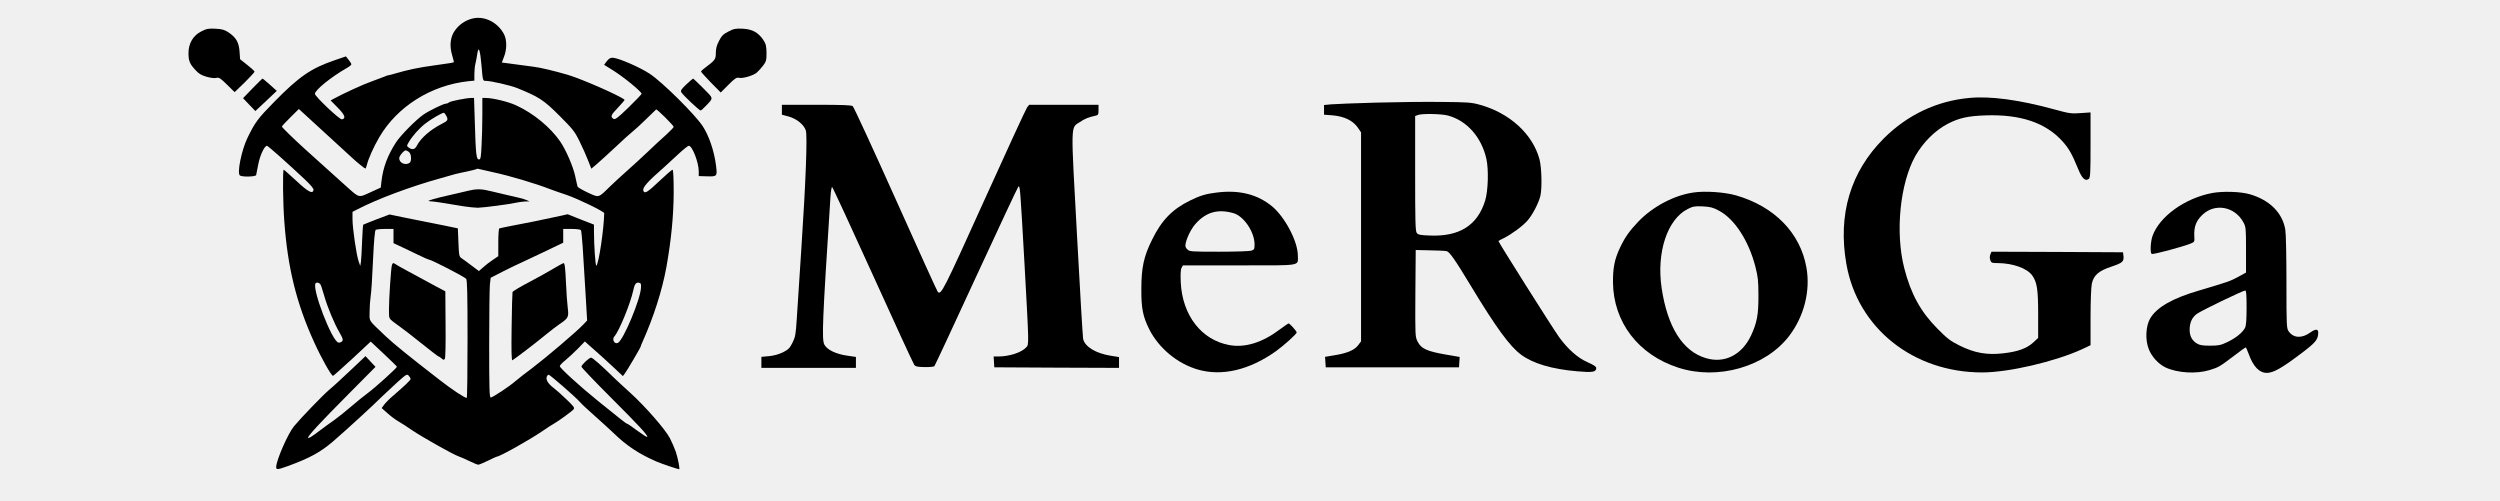
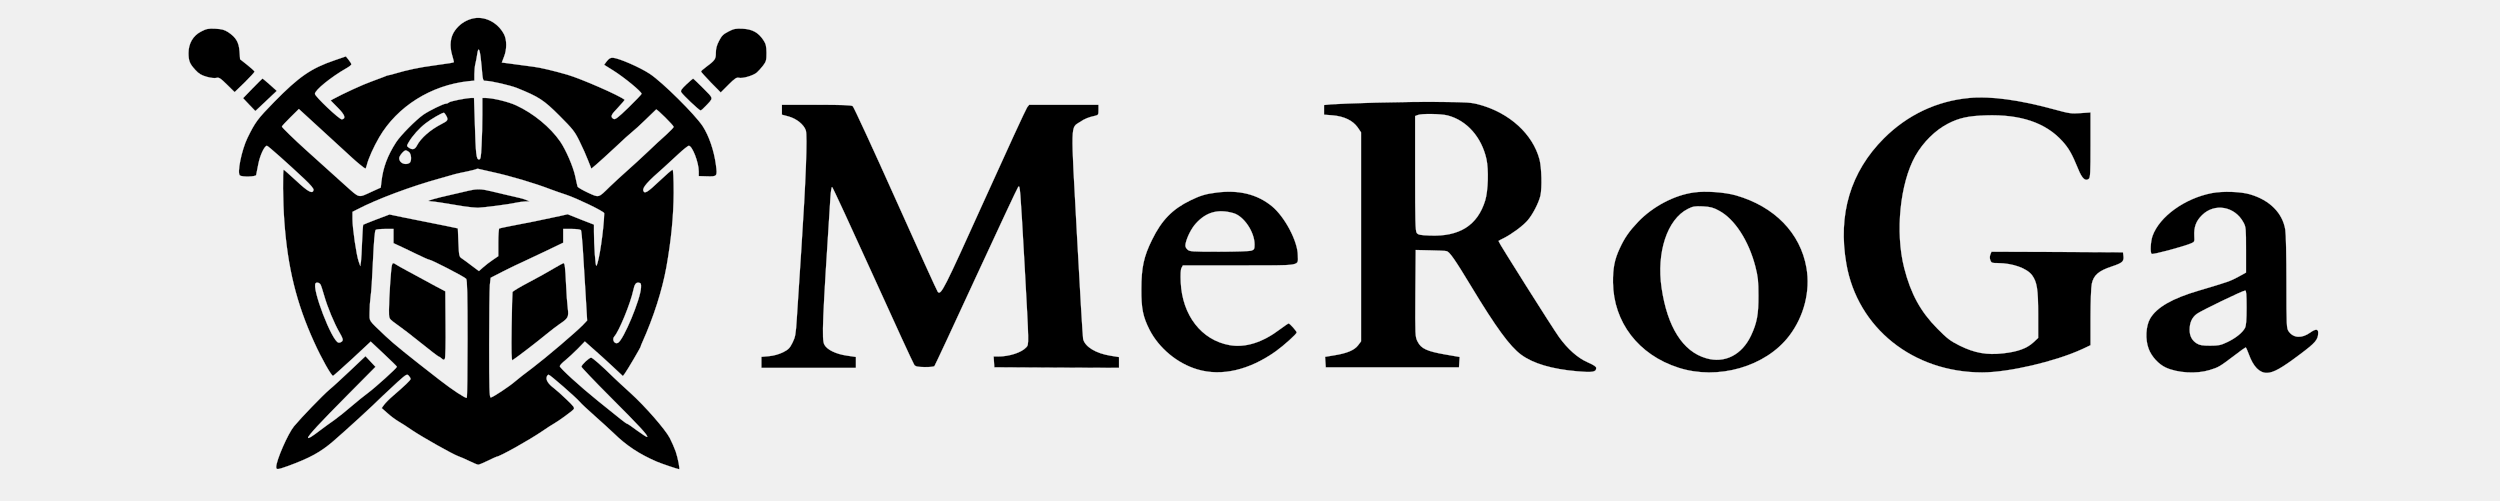
- <svg xmlns="http://www.w3.org/2000/svg" version="1.0" width="250pt" height="50pt" viewBox="0 0 1920 439" preserveAspectRatio="xMidYMid meet">
-   <g transform="translate(0,439) scale(0.1,-0.1)" fill="#000000" stroke="none">
+ <svg xmlns="http://www.w3.org/2000/svg" version="1.0" width="250pt" height="50pt" viewBox="0 0 1920 439" preserveAspectRatio="xMidYMid meet" stroke="white" stroke-width="16">
+   <g transform="translate(0,439) scale(0.1,-0.1)" fill="#000000" stroke="white" stroke-width="2">
    <path d="M2768 4226 c-61 -17 -111 -51 -149 -104 -40 -55 -49 -133 -25 -214 9 -31 16 -59 16 -62 0 -6 -19 -9 -185 -32 -116 -15 -228 -39 -329 -69 -26 -8 -53 -15 -58 -15 -6 0 -24 -6 -41 -14 -18 -7 -68 -26 -112 -42 -67 -23 -248 -106 -334 -153 l-23 -13 62 -63 c63 -63 75 -96 37 -103 -20 -4 -237 202 -237 224 0 33 142 148 277 225 24 13 43 29 43 34 0 6 -11 24 -24 40 l-24 30 -99 -34 c-208 -71 -313 -144 -530 -365 -148 -151 -167 -178 -235 -316 -53 -110 -94 -314 -66 -331 21 -14 138 -11 142 4 2 6 10 50 19 96 15 78 54 161 76 161 9 0 182 -154 329 -292 54 -51 82 -84 80 -96 -7 -38 -48 -17 -152 81 -58 53 -107 97 -110 97 -10 0 -7 -294 5 -450 29 -407 106 -722 262 -1064 63 -140 151 -296 166 -296 4 0 79 68 169 150 l162 151 115 -108 c63 -59 115 -110 115 -113 0 -11 -192 -184 -253 -229 -32 -23 -97 -76 -145 -117 -48 -42 -116 -96 -152 -122 -36 -25 -90 -64 -120 -87 -77 -59 -110 -79 -110 -68 0 18 101 127 347 375 l245 247 -44 47 -44 47 -130 -123 c-71 -67 -154 -144 -186 -170 -59 -50 -250 -248 -312 -323 -54 -66 -156 -300 -156 -357 0 -26 11 -25 106 9 190 70 282 120 394 216 116 100 351 315 436 400 28 27 87 82 131 122 76 68 82 71 97 54 9 -10 16 -22 16 -28 0 -11 -53 -61 -154 -148 -32 -27 -67 -63 -79 -79 l-21 -29 50 -44 c27 -25 69 -56 94 -71 25 -14 81 -50 124 -80 96 -64 350 -207 403 -227 21 -7 66 -27 101 -44 34 -17 69 -31 76 -31 8 0 46 16 85 35 39 19 73 35 76 35 26 0 282 143 404 226 39 27 84 56 99 64 41 23 158 108 173 126 11 14 3 25 -62 87 -41 40 -92 85 -112 100 -48 36 -70 71 -62 97 3 11 11 20 17 20 12 0 240 -199 273 -238 12 -15 71 -70 130 -122 59 -52 135 -122 169 -154 111 -109 227 -185 381 -251 38 -16 182 -65 193 -65 8 0 -10 95 -30 155 -12 33 -35 87 -52 119 -40 76 -213 275 -346 396 -58 52 -123 113 -145 134 -109 107 -188 176 -200 176 -17 0 -85 -63 -85 -80 0 -6 114 -126 254 -266 253 -253 334 -340 323 -350 -3 -3 -42 22 -87 55 -45 34 -85 61 -89 61 -8 0 -52 35 -256 200 -160 129 -335 289 -335 305 0 7 21 30 48 51 26 21 75 67 110 102 l62 64 72 -64 c40 -34 115 -103 167 -151 l95 -89 18 24 c19 25 138 227 138 235 0 3 6 19 14 36 100 223 175 458 212 662 43 241 63 452 64 653 0 133 -4 202 -10 202 -6 0 -58 -45 -116 -100 -103 -98 -129 -114 -140 -86 -11 28 34 79 181 207 27 24 84 77 127 117 42 39 83 72 91 72 30 0 87 -146 87 -225 l0 -41 68 -2 c95 -3 96 -2 83 100 -17 127 -61 255 -116 340 -67 102 -354 387 -465 460 -86 57 -268 136 -322 141 -23 1 -35 -5 -55 -30 l-24 -32 77 -48 c98 -61 256 -191 252 -207 -2 -6 -54 -61 -116 -121 -92 -89 -116 -107 -130 -99 -30 19 -24 34 39 99 34 36 60 67 58 69 -43 37 -382 185 -502 220 -120 35 -244 64 -297 70 -30 4 -84 11 -120 16 -36 5 -86 12 -112 15 l-47 6 19 50 c26 64 26 148 1 197 -56 108 -176 167 -283 138z m85 -415 c11 -131 11 -131 37 -131 46 0 214 -39 275 -63 192 -78 233 -104 371 -242 118 -118 135 -139 177 -225 26 -52 60 -128 75 -168 l29 -73 44 37 c24 20 98 88 165 150 66 63 134 124 151 137 16 12 69 60 117 107 48 47 89 87 92 89 6 6 154 -141 154 -153 0 -5 -30 -36 -67 -70 -38 -33 -111 -101 -163 -151 -52 -49 -133 -124 -180 -165 -47 -41 -114 -104 -150 -138 -104 -102 -93 -99 -194 -53 -47 22 -88 46 -90 53 -2 7 -12 49 -21 93 -18 83 -81 229 -131 302 -86 125 -235 248 -387 318 -69 32 -206 65 -268 65 l-29 0 0 -148 c0 -82 -3 -204 -7 -270 -5 -106 -8 -122 -23 -122 -23 0 -28 47 -36 323 l-7 217 -26 0 c-46 -1 -184 -29 -194 -39 -6 -6 -18 -11 -27 -11 -21 0 -144 -60 -197 -96 -65 -45 -202 -183 -241 -244 -74 -115 -114 -220 -128 -344 l-6 -53 -77 -35 c-124 -57 -105 -61 -233 53 -180 163 -288 260 -353 318 -95 86 -205 192 -205 200 0 3 33 40 74 80 l75 74 48 -44 c65 -59 378 -346 419 -384 38 -36 111 -95 117 -95 3 0 8 12 12 28 14 59 60 161 110 247 158 270 455 457 783 492 l52 5 0 57 c0 31 4 72 9 91 5 19 12 57 16 84 11 80 26 40 38 -103z m-309 -439 c18 -34 13 -43 -41 -70 -100 -51 -183 -124 -218 -191 -17 -34 -40 -39 -71 -17 -19 14 -19 15 0 48 32 55 93 123 148 165 50 39 144 93 160 93 4 0 14 -13 22 -28z m-329 -316 c23 -17 26 -83 5 -97 -38 -23 -90 1 -90 42 0 20 41 69 58 69 4 0 17 -6 27 -14z m730 -176 c158 -34 373 -98 516 -153 35 -13 94 -34 132 -46 97 -32 337 -148 337 -163 -3 -141 -47 -439 -69 -461 -8 -8 -21 179 -21 298 l0 63 -116 45 -115 46 -62 -14 c-121 -27 -336 -71 -447 -91 -46 -9 -88 -18 -92 -20 -4 -3 -8 -59 -8 -124 l0 -119 -47 -32 c-27 -18 -65 -47 -86 -66 l-37 -33 -63 47 c-34 27 -74 55 -87 64 -24 16 -25 22 -30 140 l-5 124 -110 23 c-60 12 -144 29 -185 37 -41 8 -127 25 -190 38 l-115 24 -114 -43 c-62 -24 -115 -45 -117 -47 -2 -2 -7 -69 -10 -148 -3 -79 -7 -160 -10 -179 l-6 -35 -14 40 c-20 57 -54 292 -54 369 l0 66 43 22 c168 88 466 200 727 272 52 15 111 31 130 37 19 5 68 16 109 24 41 9 77 18 80 21 3 3 15 3 26 -1 11 -3 61 -14 110 -25z m-865 -562 l0 -63 43 -20 c23 -10 91 -43 151 -72 59 -29 113 -53 119 -53 19 0 312 -151 325 -168 9 -12 12 -134 12 -528 0 -282 -3 -515 -7 -517 -10 -6 -125 69 -238 157 -281 218 -400 314 -475 385 -156 149 -140 124 -140 210 0 42 4 103 9 136 6 33 15 177 21 320 8 173 16 262 24 267 6 4 44 8 84 8 l72 0 0 -62z m1646 51 c3 -6 10 -73 15 -148 4 -75 15 -250 24 -390 l15 -255 -37 -39 c-63 -65 -323 -286 -443 -377 -63 -47 -130 -99 -149 -116 -52 -46 -201 -144 -217 -144 -12 0 -14 74 -14 464 0 254 3 491 6 525 l7 62 111 57 c61 31 136 67 166 80 30 14 124 58 208 98 l152 73 0 61 0 60 74 0 c44 0 78 -5 82 -11z m-2286 -479 c5 -8 18 -51 31 -95 29 -102 89 -246 135 -325 29 -50 33 -64 23 -76 -7 -8 -21 -14 -32 -12 -57 9 -239 483 -200 522 11 10 35 3 43 -14z m2813 -25 c-4 -101 -153 -458 -202 -485 -30 -16 -56 29 -32 56 41 44 142 291 166 404 11 54 24 72 48 68 19 -3 22 -9 20 -43z" />
    <path d="M2735 2715 c-27 -7 -95 -23 -150 -35 -55 -12 -125 -29 -155 -38 -53 -17 -54 -17 -20 -20 32 -2 85 -10 290 -44 41 -6 95 -12 120 -12 50 1 272 30 335 44 22 5 58 10 80 11 l40 1 -31 13 c-17 8 -84 25 -150 39 -65 15 -145 33 -176 41 -67 17 -114 17 -183 0z" />
    <path d="M2066 2062 c-8 -24 -26 -295 -26 -392 0 -75 0 -75 37 -105 21 -16 49 -37 64 -47 14 -9 94 -70 177 -137 83 -67 154 -121 158 -121 4 0 16 -8 26 -17 17 -15 20 -15 29 -3 5 9 8 138 6 304 l-2 288 -85 45 c-47 25 -110 59 -140 76 -30 16 -84 46 -120 65 -36 19 -74 41 -85 48 -26 18 -33 18 -39 -4z" />
    <path d="M3485 2032 c-44 -27 -142 -81 -218 -121 -76 -40 -140 -78 -142 -85 -2 -6 -6 -145 -8 -308 -3 -213 -1 -295 7 -291 27 16 218 162 291 223 44 36 99 78 121 93 79 53 84 63 74 142 -5 39 -12 133 -15 210 -7 149 -11 185 -23 185 -4 -1 -43 -22 -87 -48z" />
    <path d="M390 4113 c-70 -36 -110 -105 -110 -188 0 -69 10 -95 60 -149 31 -34 53 -47 99 -60 34 -10 71 -14 86 -10 23 6 35 -2 93 -59 l67 -66 88 85 c48 47 87 90 87 95 0 5 -29 31 -64 59 l-63 50 -5 70 c-6 80 -31 122 -100 168 -33 21 -55 27 -112 30 -62 3 -78 0 -126 -25z" />
    <path d="M5020 4113 c-45 -23 -59 -37 -82 -82 -20 -38 -28 -68 -28 -105 0 -56 -6 -65 -92 -129 -21 -15 -38 -31 -38 -35 0 -4 39 -47 86 -96 l87 -88 67 67 c56 56 72 67 92 62 31 -9 127 19 158 46 14 12 39 40 55 61 27 36 30 47 30 112 -1 61 -5 78 -28 113 -44 66 -97 95 -181 99 -62 3 -78 0 -126 -25z" />
    <path d="M842 3614 l-83 -86 54 -57 54 -56 94 88 94 89 -60 54 c-33 29 -62 54 -65 54 -3 0 -42 -39 -88 -86z" />
    <path d="M4651 3649 c-42 -40 -52 -54 -45 -68 11 -22 158 -161 170 -161 5 0 25 17 44 38 72 75 73 63 -21 158 -46 46 -86 84 -89 84 -3 -1 -29 -23 -59 -51z" />
    <path d="M15915 3530 c-285 -26 -544 -149 -750 -355 -293 -293 -405 -668 -329 -1102 98 -563 586 -953 1192 -953 233 0 641 95 880 205 l72 34 0 245 c0 135 5 267 11 294 16 76 60 114 175 152 99 33 110 45 102 101 l-3 24 -578 3 -577 2 -10 -25 c-6 -16 -6 -34 0 -50 9 -23 15 -25 67 -25 130 -1 254 -45 300 -107 43 -60 53 -122 53 -344 l0 -206 -43 -40 c-57 -52 -136 -81 -263 -95 -144 -17 -253 3 -384 68 -82 41 -109 62 -195 149 -147 148 -233 305 -291 532 -80 314 -37 743 98 984 69 121 176 227 288 284 98 50 177 67 330 72 305 10 525 -64 673 -227 56 -62 84 -111 138 -243 34 -85 64 -112 94 -87 13 11 15 54 15 298 l0 285 -87 -6 c-82 -6 -98 -4 -233 33 -303 83 -558 118 -745 100z" />
    <path d="M10705 3489 c-181 -5 -358 -12 -392 -15 l-63 -6 0 -42 0 -43 78 -6 c99 -9 174 -45 217 -105 l30 -44 0 -917 0 -918 -27 -36 c-33 -42 -97 -69 -211 -87 l-78 -13 3 -46 3 -46 585 0 585 0 3 46 3 45 -128 22 c-159 28 -210 51 -241 112 -22 44 -22 47 -20 425 l3 380 125 -3 c69 -1 134 -4 146 -7 26 -6 72 -71 218 -313 216 -357 337 -523 436 -596 105 -78 271 -127 492 -146 135 -12 168 -7 168 29 0 12 -22 27 -77 51 -85 37 -174 116 -249 220 -55 76 -537 840 -533 844 2 2 24 14 49 26 69 35 164 105 207 154 44 50 98 154 113 218 15 69 11 244 -8 318 -59 223 -263 409 -527 481 -71 20 -109 22 -330 24 -137 2 -398 -1 -580 -6z m631 -113 c168 -44 297 -190 340 -383 20 -93 15 -277 -11 -363 -67 -218 -225 -319 -487 -308 -84 3 -102 7 -114 23 -12 15 -14 108 -14 522 l0 504 23 9 c34 14 206 11 263 -4z" />
    <path d="M5490 3427 l0 -44 60 -16 c70 -20 133 -71 150 -122 15 -45 0 -448 -39 -1035 -17 -250 -35 -527 -40 -614 -9 -143 -13 -165 -38 -215 -24 -48 -36 -60 -83 -84 -36 -17 -79 -30 -123 -34 l-67 -6 0 -48 0 -49 415 0 415 0 0 48 0 48 -81 12 c-96 14 -173 52 -196 96 -24 46 -17 208 53 1289 3 54 10 97 15 95 5 -2 166 -350 358 -773 192 -424 355 -778 363 -788 11 -15 28 -19 90 -20 42 -1 81 3 87 8 5 6 170 359 366 785 197 426 363 781 370 789 16 17 16 15 56 -691 39 -709 39 -691 14 -718 -41 -45 -148 -80 -247 -80 l-39 0 3 -47 3 -48 548 -3 547 -2 0 48 0 47 -75 12 c-129 21 -223 78 -240 146 -3 12 -28 422 -54 912 -55 1007 -57 939 26 994 43 29 76 42 136 55 25 6 27 10 27 51 l0 45 -304 0 -305 0 -18 -23 c-10 -13 -180 -382 -378 -820 -356 -788 -377 -829 -406 -800 -6 6 -172 372 -370 814 -198 442 -368 810 -377 817 -12 9 -92 12 -319 12 l-303 0 0 -43z" />
    <path d="M9304 2699 c-91 -11 -141 -26 -229 -69 -156 -76 -251 -173 -335 -345 -73 -147 -94 -245 -94 -435 -1 -168 14 -241 71 -354 83 -163 245 -298 423 -350 211 -62 454 -6 687 160 70 50 183 152 183 165 0 11 -60 79 -71 79 -4 0 -38 -23 -74 -50 -154 -117 -307 -165 -445 -140 -246 44 -414 261 -428 551 -3 70 -1 113 7 127 l12 22 494 0 c562 0 515 -8 515 87 0 123 -114 339 -227 432 -129 106 -291 146 -489 120z m149 -180 c92 -25 187 -165 187 -275 0 -39 -3 -46 -26 -54 -14 -6 -140 -10 -285 -10 -248 0 -260 1 -280 21 -16 16 -19 28 -14 52 12 55 51 133 90 175 90 100 194 129 328 91z" />
    <path d="M13495 2700 c-171 -24 -358 -123 -486 -256 -80 -84 -121 -143 -164 -237 -45 -97 -59 -172 -58 -297 4 -349 223 -635 573 -748 347 -113 769 8 975 280 130 171 186 393 151 596 -53 306 -280 539 -620 637 -99 28 -269 40 -371 25z m223 -160 c136 -72 260 -262 319 -490 23 -91 27 -125 27 -255 1 -166 -13 -240 -65 -351 -80 -170 -232 -247 -394 -199 -205 59 -340 273 -391 617 -46 313 50 602 229 693 46 23 61 26 132 23 67 -4 90 -9 143 -38z" />
    <path d="M18046 2695 c-239 -46 -461 -206 -522 -377 -17 -49 -22 -144 -8 -157 9 -9 266 60 344 91 33 14 34 15 31 65 -4 80 15 132 68 184 110 109 288 78 364 -65 21 -38 22 -54 22 -240 l0 -199 -69 -38 c-70 -38 -92 -45 -341 -119 -237 -69 -374 -148 -432 -247 -38 -66 -44 -184 -13 -265 25 -68 86 -135 150 -165 104 -48 270 -58 386 -22 79 24 88 30 215 126 52 40 98 73 101 73 3 0 15 -26 27 -59 40 -111 94 -166 161 -165 57 2 127 41 285 160 141 105 163 131 164 192 1 35 -23 36 -69 3 -75 -54 -148 -50 -190 9 -19 27 -20 46 -20 432 0 221 -4 429 -10 461 -24 147 -136 260 -310 311 -80 24 -239 29 -334 11z m304 -1005 c0 -112 -4 -158 -14 -179 -22 -42 -82 -90 -156 -125 -57 -27 -76 -31 -150 -31 -66 0 -92 4 -116 19 -43 26 -64 66 -64 120 0 62 20 108 63 140 36 27 402 204 425 205 9 1 12 -35 12 -149z" />
  </g>
</svg>
